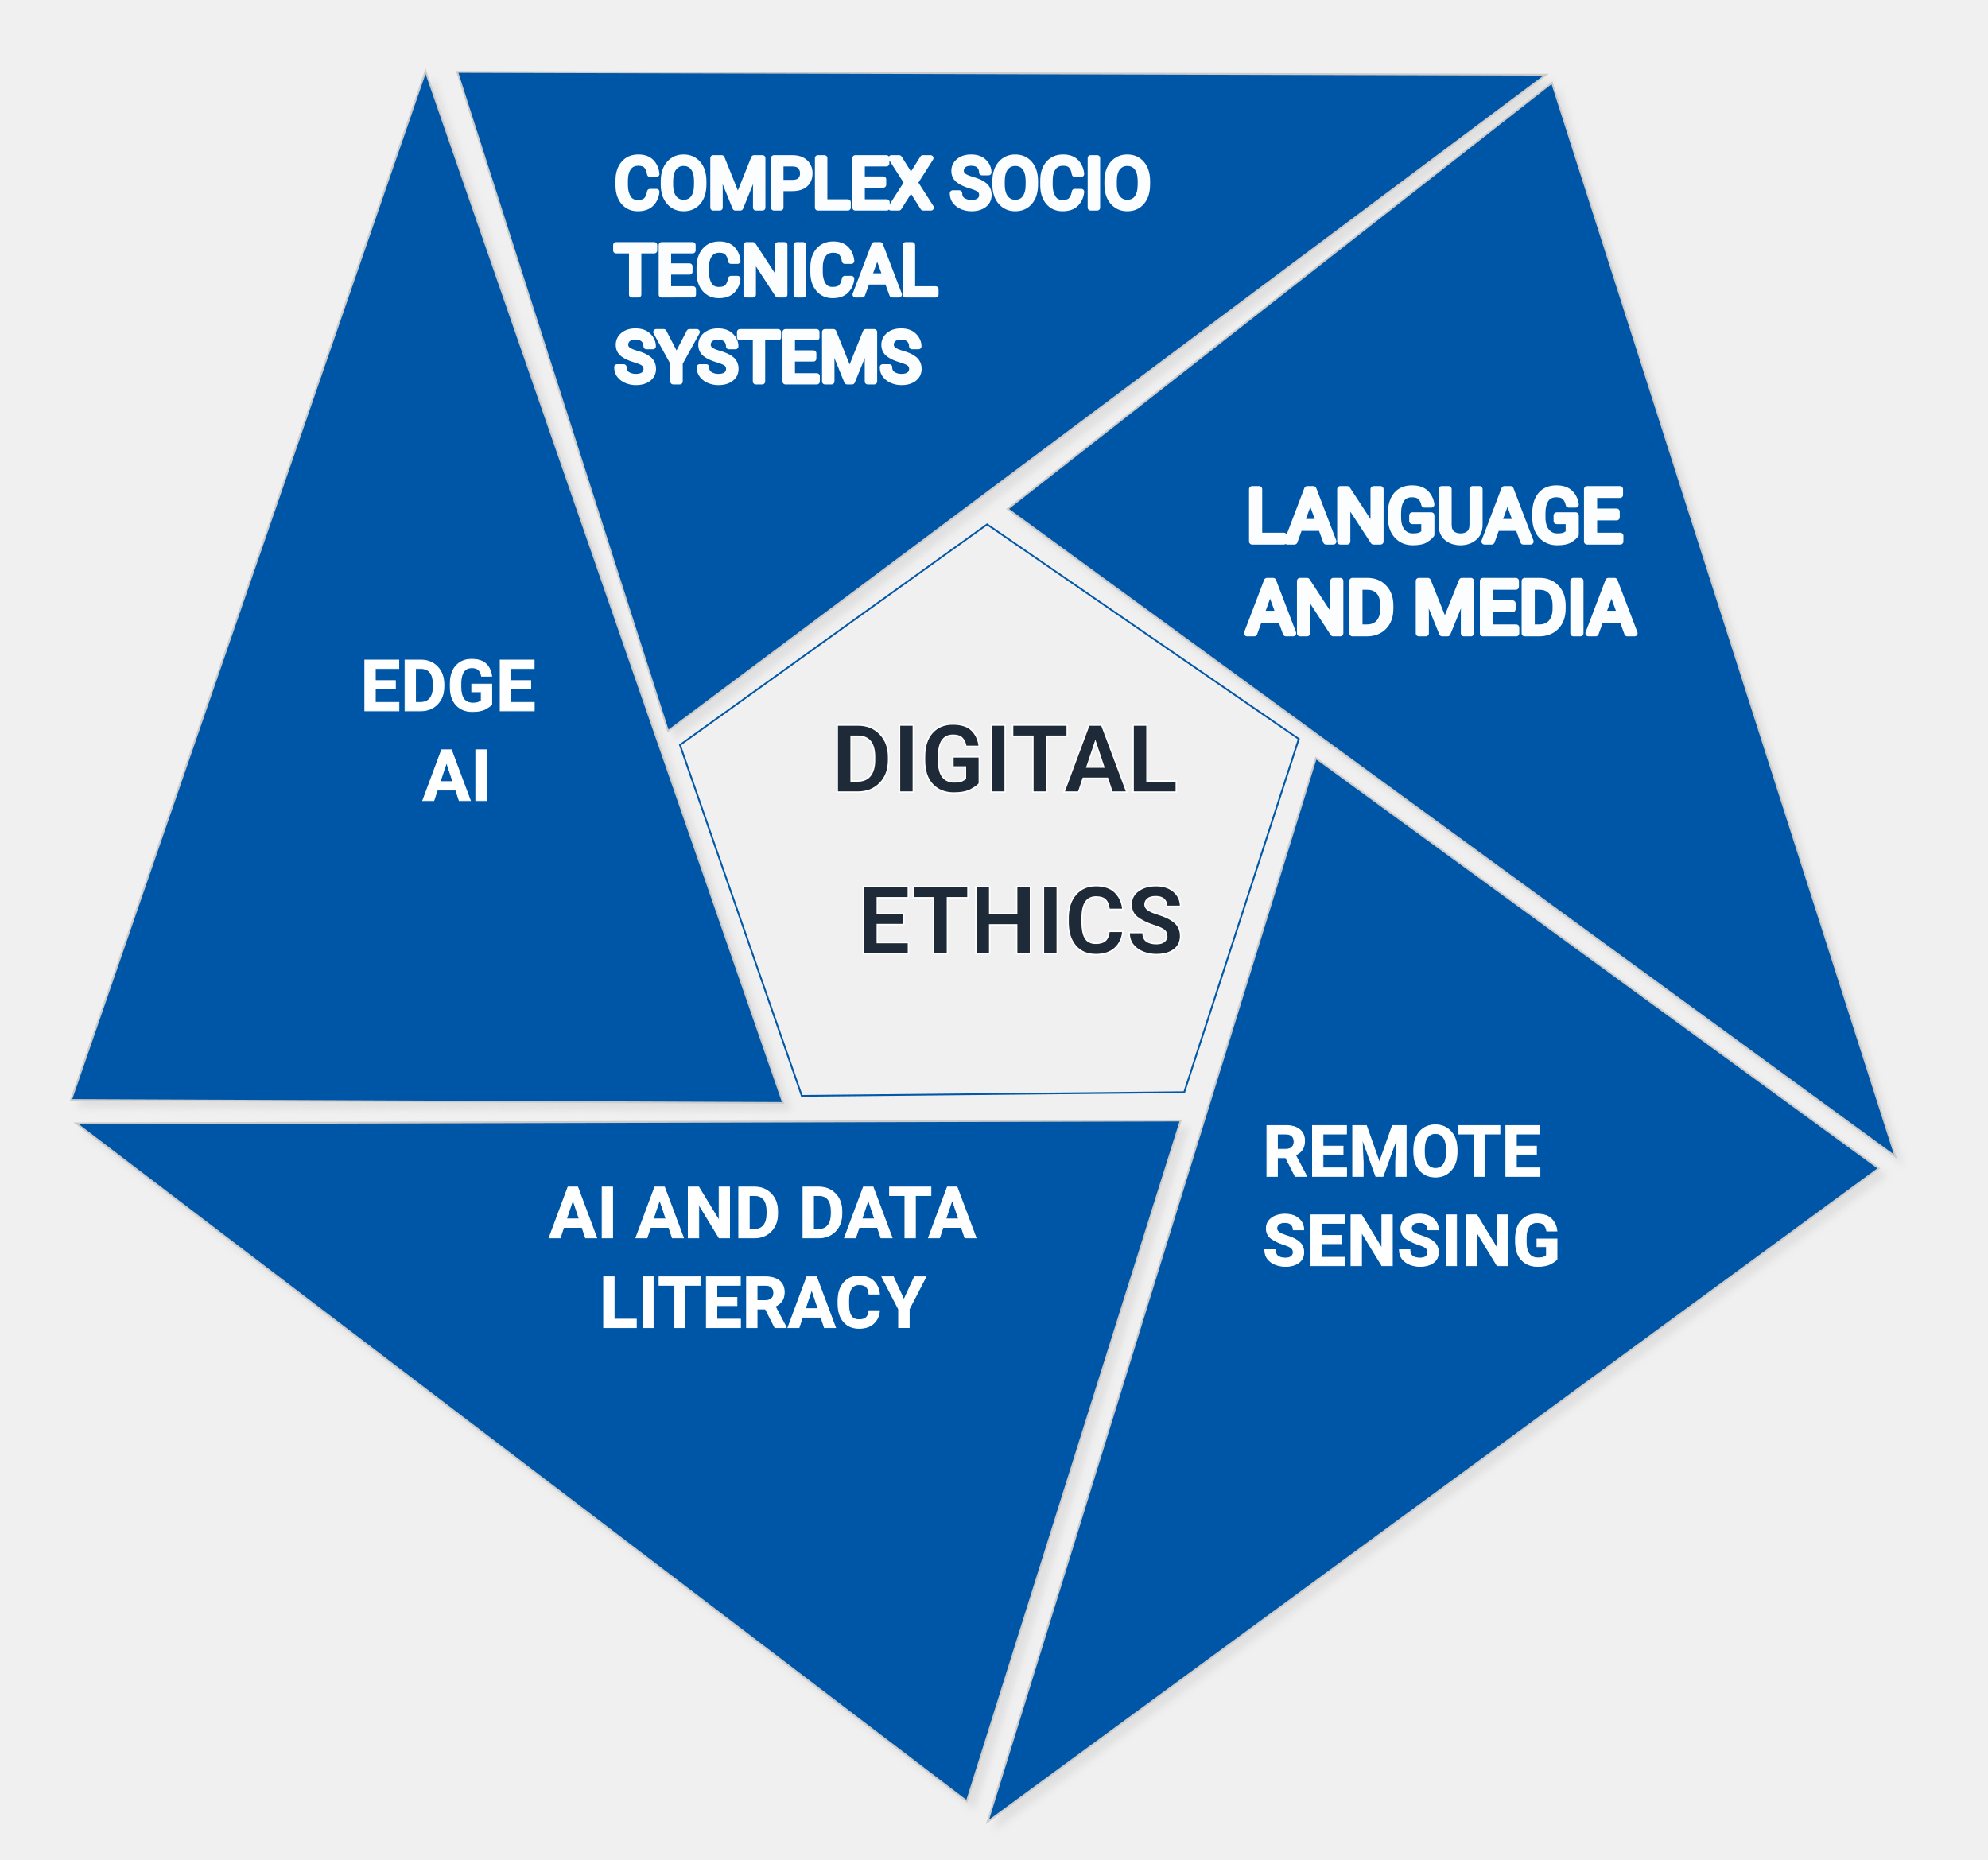
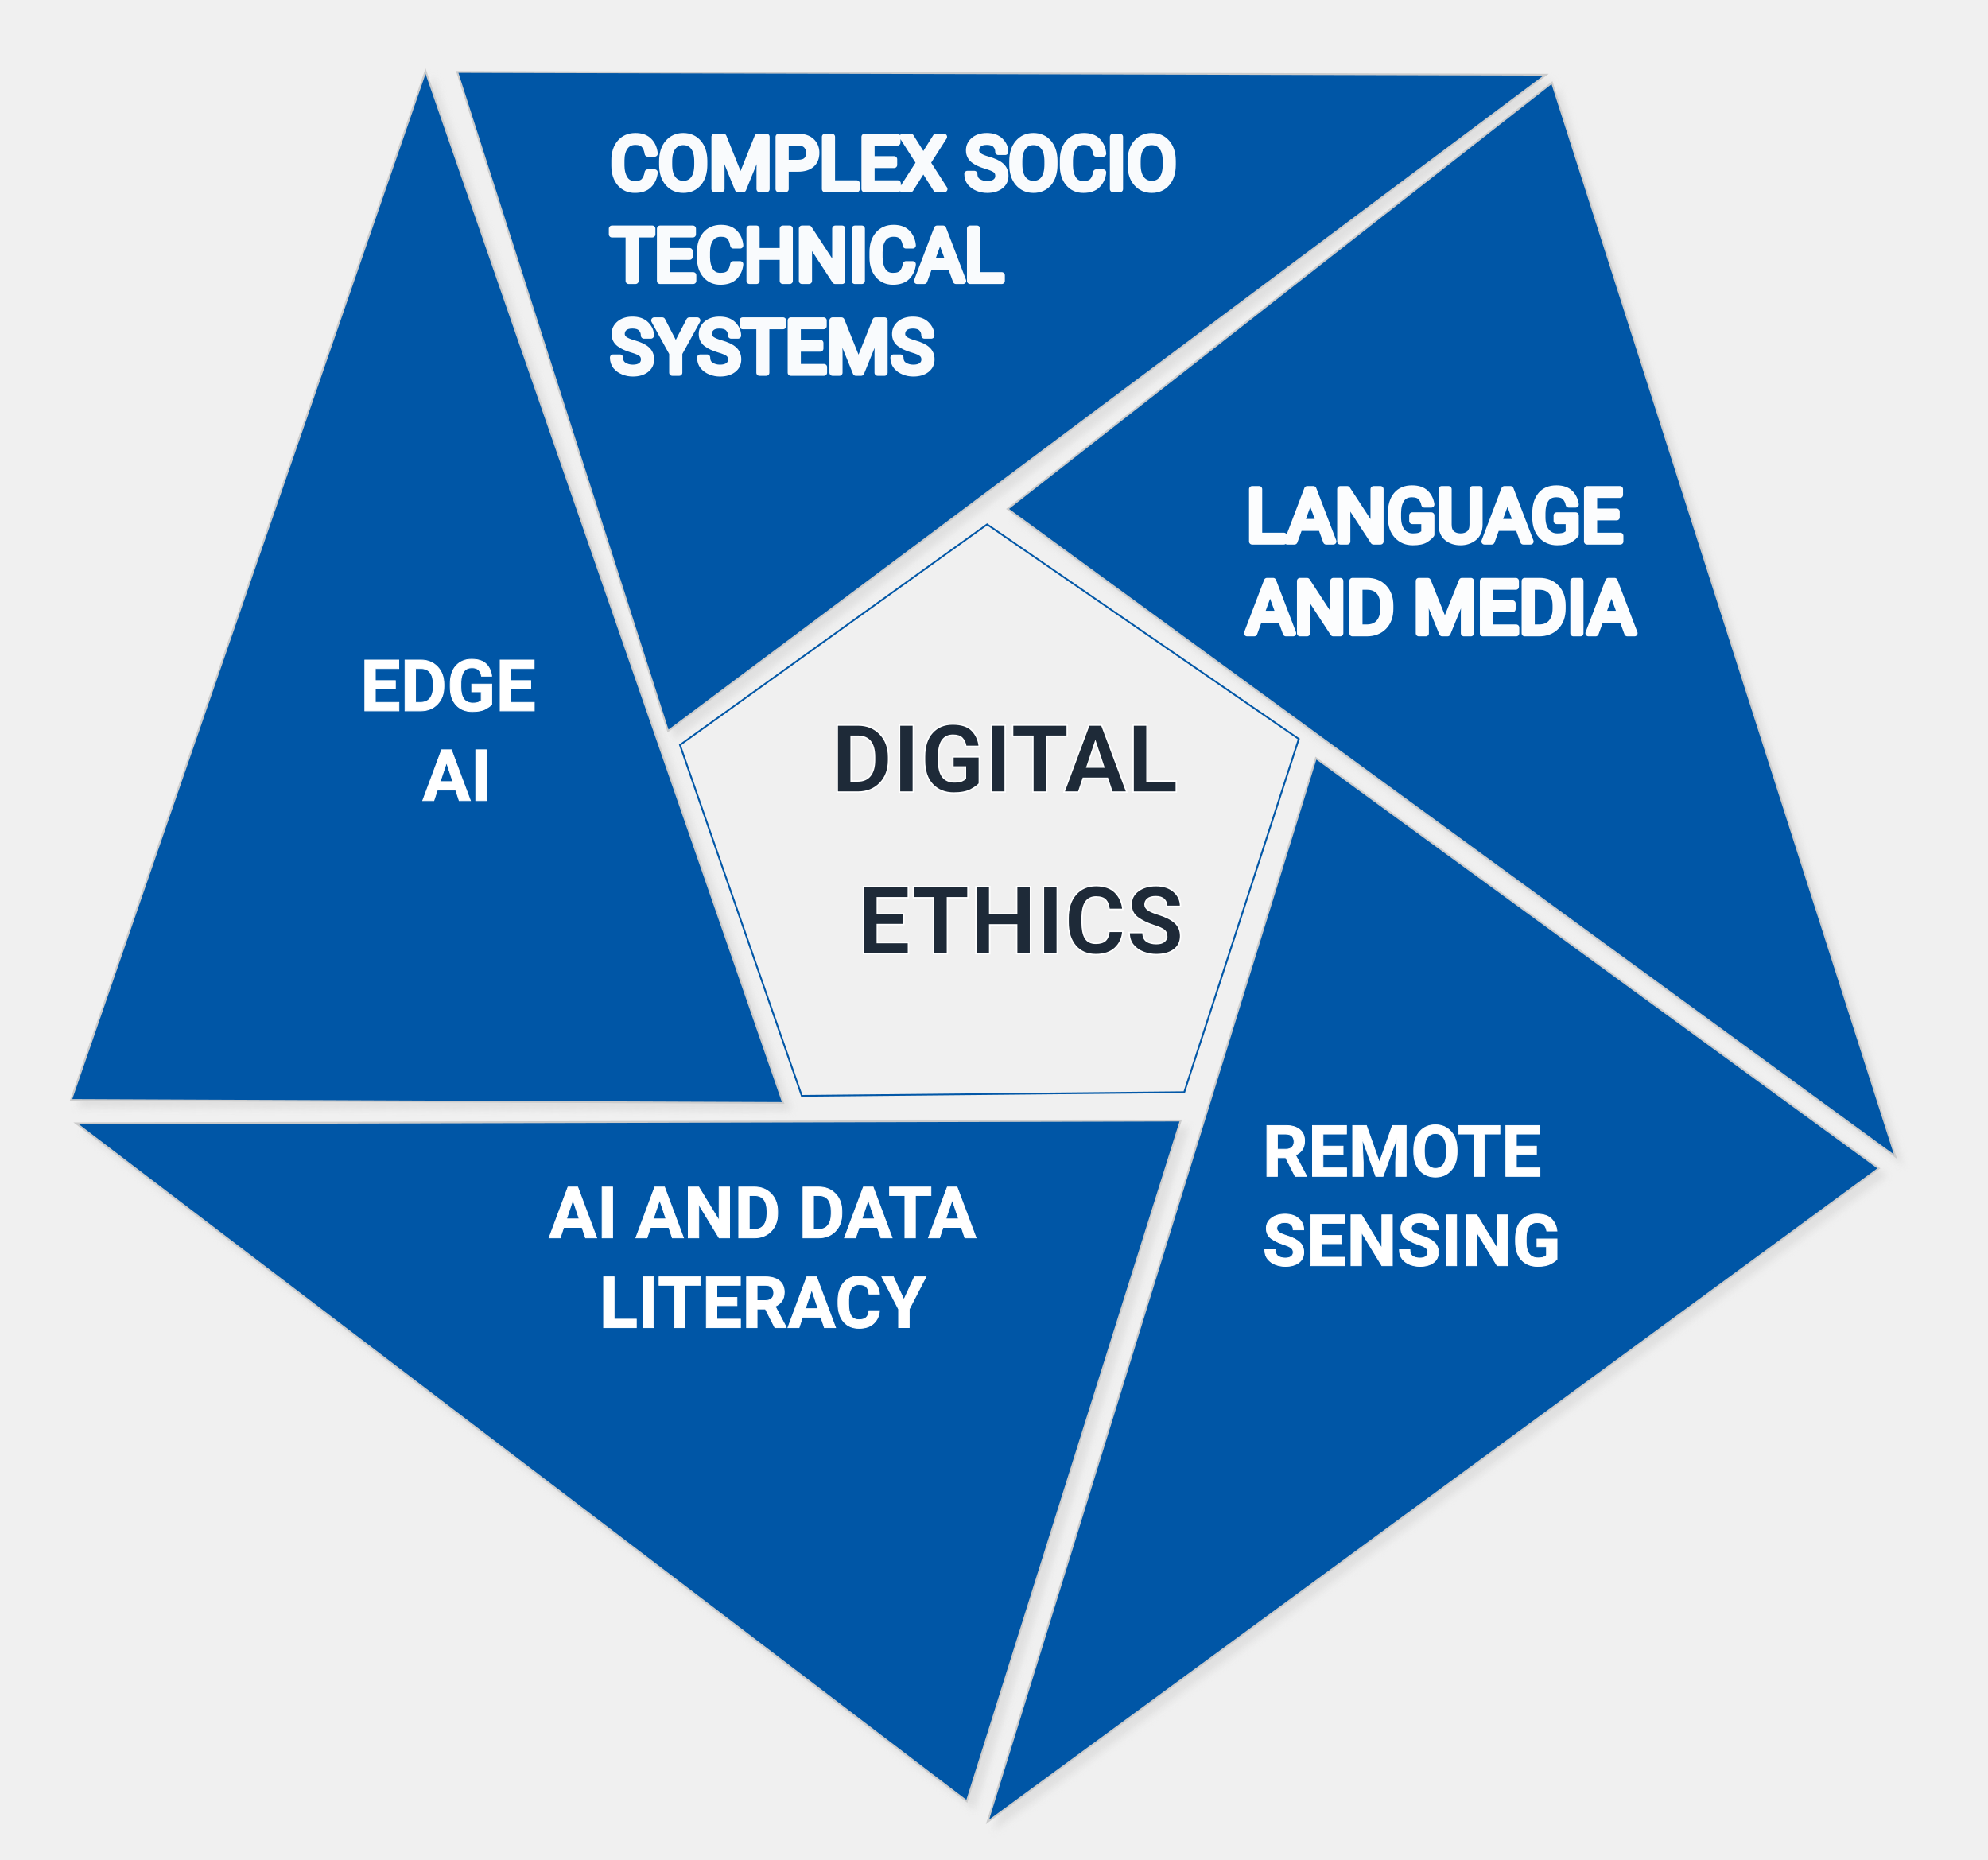
<svg xmlns="http://www.w3.org/2000/svg" version="1.1" class="digis-schema img-fluid w-100" preserveAspectRatio="xMidYMid meet" viewBox="0 0 1082.7 1012.7" xml:space="preserve" id="svg25">
  <defs id="defs10">
    <filter id="filter835" x="-0.009" y="-0.014" width="1.026" height="1.04" color-interpolation-filters="sRGB">
      <feFlood flood-color="rgb(221,221,221)" flood-opacity=".867" result="flood" id="feFlood1" />
      <feComposite in="flood" in2="SourceGraphic" operator="in" result="composite1" id="feComposite1" />
      <feGaussianBlur in="composite1" result="blur" stdDeviation="2" id="feGaussianBlur1" />
      <feOffset dx="4" dy="4" result="offset" id="feOffset1" />
      <feComposite in="SourceGraphic" in2="offset" result="composite2" id="feComposite2" />
    </filter>
    <filter id="filter847" x="-0.011" y="-0.01" width="1.03" height="1.027" color-interpolation-filters="sRGB">
      <feFlood flood-color="rgb(221,221,221)" flood-opacity=".867" result="flood" id="feFlood2" />
      <feComposite in="flood" in2="SourceGraphic" operator="in" result="composite1" id="feComposite3" />
      <feGaussianBlur in="composite1" result="blur" stdDeviation="2" id="feGaussianBlur3" />
      <feOffset dx="4" dy="4" result="offset" id="feOffset3" />
      <feComposite in="SourceGraphic" in2="offset" result="composite2" id="feComposite4" />
    </filter>
    <filter id="filter859" x="-0.012" y="-0.01" width="1.031" height="1.027" color-interpolation-filters="sRGB">
      <feFlood flood-color="rgb(221,221,221)" flood-opacity=".867" result="flood" id="feFlood4" />
      <feComposite in="flood" in2="SourceGraphic" operator="in" result="composite1" id="feComposite5" />
      <feGaussianBlur in="composite1" result="blur" stdDeviation="2" id="feGaussianBlur5" />
      <feOffset dx="4" dy="4" result="offset" id="feOffset5" />
      <feComposite in="SourceGraphic" in2="offset" result="composite2" id="feComposite6" />
    </filter>
    <filter id="filter871" x="-0.01" y="-0.014" width="1.026" height="1.04" color-interpolation-filters="sRGB">
      <feFlood flood-color="rgb(221,221,221)" flood-opacity=".867" result="flood" id="feFlood6" />
      <feComposite in="flood" in2="SourceGraphic" operator="in" result="composite1" id="feComposite7" />
      <feGaussianBlur in="composite1" result="blur" stdDeviation="2" id="feGaussianBlur7" />
      <feOffset dx="4" dy="4" result="offset" id="feOffset7" />
      <feComposite in="SourceGraphic" in2="offset" result="composite2" id="feComposite8" />
    </filter>
    <filter id="filter883" x="-0.014" y="-0.011" width="1.039" height="1.027" color-interpolation-filters="sRGB">
      <feFlood flood-color="rgb(221,221,221)" flood-opacity=".867" result="flood" id="feFlood8" />
      <feComposite in="flood" in2="SourceGraphic" operator="in" result="composite1" id="feComposite9" />
      <feGaussianBlur in="composite1" result="blur" stdDeviation="2" id="feGaussianBlur9" />
      <feOffset dx="4" dy="4" result="offset" id="feOffset9" />
      <feComposite in="SourceGraphic" in2="offset" result="composite2" id="feComposite10" />
    </filter>
  </defs>
  <g fill="#0056a6" fill-rule="evenodd" stroke="#ccc" id="g10">
    <path id="edgeai" d="m 29.942,595.1 193.04,-584.21 194.74,585.9 z" filter="url(#filter883)" transform="matrix(1.000091,0,0,0.9590971,8.755285,28.28343)" />
    <path id="newmedia" d="m 243.19,30.299 615.28,1.535 -496.14,367.5 z" filter="url(#filter835)" transform="matrix(0.9638331,0,0,0.9725933,14.60077,9.711921)" />
    <path id="remotesensing" d="m 860.13,45.039 196.32,583.12 -507.47,-351.68 z" filter="url(#filter847)" transform="matrix(0.9529118,0,0,1.003015,25.60894,-0.1439809)" />
    <path id="digitaltwin" d="M 1035.3,640.35 537.95,1002.58 721.17,412.97 Z" filter="url(#filter859)" transform="matrix(0.9760256,0,0,0.9826138,12.76303,7.079116)" />
    <path id="literacy" d="m 642.845,611.99 -615.28,1.535 496.14,367.49 z" filter="url(#filter871)" transform="matrix(0.9777141,0,0,1.004634,14.52614,-4.578063)" />
  </g>
  <path d="m455.98 431.4v-36.543h11.269q7.379 0 12.022 4.819 4.668 4.819 4.668 12.65v1.631q0 7.831-4.668 12.65-4.643 4.794-12.123 4.794zm7.555-30.445v24.371h3.614q4.442 0 6.752-2.886 2.334-2.886 2.384-8.257v-1.907q0-5.572-2.209-8.408-2.184-2.836-6.601-2.911zm33.883-6.099v36.543h-7.53v-36.543zm35.941 17.343v14.582q-1.305 1.556-4.643 3.338-3.313 1.782-9.337 1.782-7.103 0-11.495-4.593-4.367-4.618-4.367-13.076v-2.184q0-8.458 4.191-13.076 4.191-4.643 11.144-4.643 7.103 0 10.491 3.413 3.388 3.413 3.991 8.734h-7.329q-0.427-2.761-1.983-4.417-1.556-1.657-4.97-1.657-7.404 0-7.856 10.24l-0.025 3.589q0 5.773 2.133 8.684 2.159 2.911 6.475 2.911 2.711 0 4.066-0.602 1.355-0.627 1.958-1.205v-6.3h-6.827v-5.522zm14.08-17.343v36.543h-7.53v-36.543zm4.041 6.099v-6.099h29.742v6.099h-11.169v30.445h-7.53v-30.445zm27.96 30.445 13.603-36.543h6.977l13.679 36.543h-8.031l-2.51-7.53h-13.227l-2.51 7.53zm12.524-13.629h9.161l-4.568-13.729zm48.666 7.555v6.074h-23.517v-36.543h7.555v30.47z" fill="#1e2a38" stroke="#fff" stroke-width=".781" aria-label="DIGITAL" id="path10" />
  <path d="m470.24 519.39v-36.543h24.446v6.099h-16.891v8.709h14.432v5.898h-14.432v9.763h16.967v6.074zm27.182-30.445v-6.099h29.742v6.099h-11.169v30.445h-7.53v-30.445zm56.271 30.445v-15.661h-14.683v15.661h-7.555v-36.543h7.555v14.808h14.683v-14.808h7.53v36.543zm22.112-36.543v36.543h-7.53v-36.543zm28.186 24.371h7.53q-0.376 5.572-4.191 9.136-3.79 3.539-10.516 3.539-7.028 0-11.068-4.718-4.041-4.744-4.041-12.85v-2.384q0-8.107 4.141-12.85 4.141-4.769 11.043-4.769 6.852 0 10.491 3.664 3.639 3.639 4.166 9.261h-7.53q-0.251-3.263-1.832-4.995-1.556-1.757-5.296-1.757-7.329 0-7.53 10.817v3.012q0 5.672 1.707 8.534 1.732 2.861 5.748 2.861 3.564 0 5.221-1.606 1.682-1.631 1.958-4.894zm31.448 2.585q0-1.832-1.255-3.037-1.255-1.23-6.099-2.786-4.819-1.581-8.333-4.066-3.689-2.585-3.689-7.354 0-4.593 3.79-7.404t9.713-2.811q6.074 0 9.738 3.188 3.664 3.162 3.664 8.082h-7.53q0-2.309-1.481-3.79-1.481-1.481-4.518-1.481-2.962 0-4.417 1.255-1.431 1.23-1.431 2.987 0 1.807 1.857 3.012t5.396 2.284q5.999 1.832 9.061 4.593 3.087 2.761 3.087 7.279 0 4.794-3.614 7.479-3.614 2.66-9.638 2.66-3.639 0-7.028-1.28-3.388-1.28-5.572-3.941-2.184-2.66-2.184-6.802h7.555q0 3.338 1.983 4.693 2.008 1.355 5.246 1.355 2.911 0 4.292-1.18 1.405-1.18 1.405-2.937z" fill="#1e2a38" stroke="#fff" stroke-width=".781" aria-label="ETHICS" id="path11" />
  <g fill="#ffffff" stroke="#ffffff" stroke-width="0.433" id="g25" transform="translate(-6,21)">
    <g id="text4" style="font-size:40px;font-family:Roboto;-inkscape-font-specification:Roboto;opacity:0.985;stroke-width:3.402;stroke-linecap:round;stroke-linejoin:round" aria-label="LANGUAGE&#10;AND MEDIA">
      <path d="m 705.19,270.793 v 3.066 h -17.246 v -28.438 h 3.77 v 25.371 z m 1.934,3.066 10.84,-28.438 h 3.301 l 10.879,28.438 h -3.867 l -2.715,-7.441 h -11.895 l -2.695,7.441 z m 7.676,-10.527 h 9.648 l -4.824,-13.262 z m 43.027,-17.91 v 28.438 h -3.789 l -14.316,-21.934 v 21.934 h -3.77 v -28.438 h 3.77 l 14.375,21.992 v -21.992 z m 27.676,14.277 v 10.41 q -0.801,1.172 -3.047,2.656 -2.246,1.484 -7.012,1.484 -5.195,0 -8.535,-3.555 -3.34,-3.574 -3.34,-9.961 v -2.207 q 0,-6.348 2.969,-9.922 2.969,-3.574 8.477,-3.574 4.883,0 7.402,2.461 2.539,2.461 3.086,6.25 h -3.77 q -0.391,-2.305 -1.934,-3.965 -1.523,-1.66 -4.785,-1.66 -3.926,0 -5.781,2.773 -1.855,2.754 -1.875,7.5 v 2.344 q 0,4.922 2.227,7.695 2.227,2.754 5.879,2.754 3.027,0 4.375,-0.703 1.348,-0.723 1.914,-1.367 v -6.367 h -6.582 v -3.047 z m 22.5,-14.277 h 3.75 v 19.238 q 0,4.805 -3.086,7.207 -3.086,2.383 -7.227,2.383 -4.355,0 -7.324,-2.383 -2.949,-2.402 -2.949,-7.207 v -19.238 h 3.73 v 19.238 q 0,3.34 1.797,4.941 1.816,1.582 4.746,1.582 2.969,0 4.766,-1.582 1.797,-1.602 1.797,-4.941 z m 6.504,28.438 10.84,-28.438 h 3.301 l 10.879,28.438 h -3.867 l -2.715,-7.441 H 821.05 l -2.695,7.441 z m 7.676,-10.527 h 9.648 l -4.824,-13.262 z m 41.953,-3.633 v 10.41 q -0.801,1.172 -3.047,2.656 -2.246,1.484 -7.012,1.484 -5.195,0 -8.535,-3.555 -3.34,-3.574 -3.34,-9.961 v -2.207 q 0,-6.348 2.969,-9.922 2.969,-3.574 8.477,-3.574 4.883,0 7.402,2.461 2.539,2.461 3.086,6.25 h -3.77 q -0.391,-2.305 -1.934,-3.965 -1.523,-1.66 -4.785,-1.66 -3.926,0 -5.781,2.773 -1.855,2.754 -1.875,7.5 v 2.344 q 0,4.922 2.227,7.695 2.227,2.754 5.879,2.754 3.027,0 4.375,-0.703 1.348,-0.723 1.914,-1.367 v -6.367 h -6.582 v -3.047 z m 6.23,14.16 v -28.438 h 17.871 v 3.086 h -14.102 v 9.141 h 12.305 v 3.066 h -12.305 v 10.078 h 14.297 v 3.066 z" id="path7" />
      <path d="m 685.21,323.859 10.84,-28.438 h 3.301 l 10.879,28.438 h -3.867 l -2.715,-7.441 h -11.895 l -2.695,7.441 z m 7.676,-10.527 h 9.648 l -4.824,-13.262 z m 43.027,-17.91 v 28.438 h -3.789 l -14.316,-21.934 v 21.934 h -3.77 v -28.438 h 3.77 l 14.375,21.992 v -21.992 z m 6.66,28.438 v -28.438 h 8.047 q 5.605,0 9.062,3.613 3.477,3.594 3.477,9.766 v 1.699 q 0,6.172 -3.496,9.766 -3.477,3.594 -9.395,3.594 z m 3.77,-25.352 v 22.285 h 3.926 q 4.551,0 6.855,-2.812 2.305,-2.812 2.305,-7.48 v -1.738 q 0,-4.902 -2.305,-7.578 -2.305,-2.676 -6.504,-2.676 z m 46.562,20.098 9.297,-23.184 h 4.844 v 28.438 h -3.75 V 312.765 l 0.371,-11.895 -9.355,22.988 h -2.852 l -9.336,-23.027 0.371,11.934 v 11.094 h -3.75 v -28.438 h 4.844 z m 20.762,5.254 v -28.438 h 17.871 v 3.086 h -14.102 v 9.141 h 12.305 v 3.066 h -12.305 v 10.078 h 14.297 v 3.066 z m 22.734,0 v -28.438 h 8.047 q 5.605,0 9.062,3.613 3.477,3.594 3.477,9.766 v 1.699 q 0,6.172 -3.496,9.766 -3.477,3.594 -9.395,3.594 z m 3.77,-25.352 v 22.285 h 3.926 q 4.551,0 6.855,-2.812 2.305,-2.812 2.305,-7.48 v -1.738 q 0,-4.902 -2.305,-7.578 -2.305,-2.676 -6.504,-2.676 z m 26.523,-3.086 v 28.438 h -3.77 v -28.438 z m 4.453,28.438 10.84,-28.438 h 3.301 l 10.879,28.438 h -3.867 l -2.715,-7.441 h -11.895 l -2.695,7.441 z m 7.676,-10.527 h 9.648 l -4.824,-13.262 z" id="path8" />
    </g>
    <g aria-label="EDGE  AI" id="g13" transform="translate(42.1227,15.79601)">
      <path d="m 162.57,350.33 v -27.668 h 18.509 v 4.618 H 168.29 v 6.594 h 10.927 v 4.466 H 168.29 v 7.392 h 12.846 v 4.599 z m 21.891,0 v -27.668 h 8.532 q 5.587,0 9.102,3.648 3.534,3.649 3.534,9.577 v 1.235 q 0,5.929 -3.534,9.577 -3.515,3.63 -9.178,3.63 z m 5.72,-23.05 v 18.452 h 2.736 q 3.364,0 5.112,-2.185 1.767,-2.185 1.805,-6.252 v -1.444 q 0,-4.219 -1.672,-6.366 -1.653,-2.147 -4.998,-2.204 z m 41.502,8.513 v 11.041 q -0.988,1.178 -3.515,2.527 -2.508,1.349 -7.069,1.349 -5.378,0 -8.703,-3.478 -3.307,-3.497 -3.307,-9.9 v -1.653 q 0,-6.404 3.174,-9.9 3.174,-3.515 8.437,-3.515 5.378,0 7.943,2.584 2.565,2.584 3.021,6.613 h -5.549 q -0.323,-2.09 -1.501,-3.345 -1.178,-1.254 -3.763,-1.254 -5.606,0 -5.948,7.753 l -0.019,2.717 q 0,4.371 1.615,6.575 1.634,2.204 4.903,2.204 2.052,0 3.078,-0.456 1.026,-0.475 1.482,-0.912 v -4.77 h -5.169 v -4.181 z m 4.599,14.537 v -27.668 h 18.509 v 4.618 h -12.789 v 6.594 h 10.927 v 4.466 h -10.927 v 7.392 h 12.846 v 4.599 z" id="path12" />
      <path d="m 194.11,399.21 10.3,-27.668 h 5.283 l 10.357,27.668 h -6.081 l -1.9,-5.701 h -10.014 l -1.9,5.701 z m 9.482,-10.319 h 6.936 l -3.458,-10.395 z m 25.103,-17.35 v 27.668 h -5.701 v -27.668 z" id="path13" />
    </g>
    <g aria-label="REMOTE SENSING" id="g22" transform="translate(-11.70075,-27.29924)">
      <path d="m 723.1,646.95 -5.169,-10.148 h -4.542 v 10.148 h -5.72 v -27.668 h 10.3 q 4.77,0 7.487,2.147 2.736,2.128 2.736,6.214 0,3.002 -1.33,4.846 -1.33,1.843 -3.611,2.869 l 5.986,11.326 v 0.266 z m -9.71,-23.05 v 8.304 h 4.58 q 2.242,0 3.364,-1.121 1.14,-1.14 1.14,-3.002 0,-1.919 -1.102,-3.041 -1.102,-1.14 -3.401,-1.14 z m 19.117,23.05 v -27.668 h 18.509 v 4.618 h -12.789 v 6.594 h 10.927 v 4.466 h -10.927 v 7.392 h 12.846 v 4.599 z m 36.447,-7.601 7.088,-20.067 h 7.468 v 27.668 h -5.72 v -7.563 l 0.57,-12.998 -7.449,20.561 h -3.915 l -7.449,-20.561 0.57,12.998 v 7.563 h -5.72 v -27.668 h 7.468 z m 42.281,-5.606 q 0,6.328 -3.288,9.957 -3.268,3.63 -8.475,3.63 -5.207,0 -8.513,-3.63 -3.307,-3.63 -3.307,-9.957 v -1.235 q 0,-6.328 3.288,-9.957 3.288,-3.648 8.494,-3.648 5.207,0 8.494,3.648 3.307,3.63 3.307,9.957 z m -5.777,-1.273 q 0,-4.333 -1.577,-6.594 -1.577,-2.261 -4.447,-2.261 -2.869,0 -4.428,2.242 -1.558,2.223 -1.577,6.518 v 1.368 q 0,4.314 1.577,6.613 1.577,2.28 4.466,2.28 2.869,0 4.409,-2.261 1.558,-2.261 1.577,-6.537 z m 6.594,-8.57 v -4.618 h 22.518 v 4.618 h -8.456 v 23.05 h -5.701 v -23.05 z m 25.768,23.05 v -27.668 h 18.509 v 4.618 h -12.789 v 6.594 h 10.927 v 4.466 h -10.927 v 7.392 h 12.846 v 4.599 z" id="path21" />
      <path d="m 722.03,688.34 q 0,-1.387 -0.95,-2.299 -0.95,-0.931 -4.618,-2.109 -3.648,-1.197 -6.309,-3.079 -2.793,-1.957 -2.793,-5.568 0,-3.478 2.869,-5.606 2.869,-2.128 7.354,-2.128 4.599,0 7.373,2.413 2.774,2.394 2.774,6.119 h -5.701 q 0,-1.748 -1.121,-2.869 -1.121,-1.121 -3.421,-1.121 -2.242,0 -3.345,0.95 -1.083,0.931 -1.083,2.261 0,1.368 1.406,2.28 1.406,0.912 4.086,1.729 4.542,1.387 6.86,3.478 2.337,2.09 2.337,5.511 0,3.63 -2.736,5.663 -2.736,2.014 -7.297,2.014 -2.755,0 -5.321,-0.969 -2.565,-0.969 -4.219,-2.983 -1.653,-2.014 -1.653,-5.15 h 5.72 q 0,2.527 1.501,3.554 1.52,1.026 3.972,1.026 2.204,0 3.249,-0.893 1.064,-0.893 1.064,-2.223 z m 9.558,7.259 v -27.668 h 18.509 v 4.618 h -12.789 v 6.594 h 10.927 v 4.466 h -10.927 v 7.392 h 12.846 v 4.599 z m 44.41,-27.668 v 27.668 h -5.701 l -11.098,-18.224 v 18.224 h -5.72 v -27.668 h 5.72 l 11.098,18.243 v -18.243 z m 19.345,20.409 q 0,-1.387 -0.95,-2.299 -0.95,-0.931 -4.618,-2.109 -3.648,-1.197 -6.309,-3.079 -2.793,-1.957 -2.793,-5.568 0,-3.478 2.869,-5.606 2.869,-2.128 7.354,-2.128 4.599,0 7.373,2.413 2.774,2.394 2.774,6.119 h -5.701 q 0,-1.748 -1.121,-2.869 -1.121,-1.121 -3.421,-1.121 -2.242,0 -3.345,0.95 -1.083,0.931 -1.083,2.261 0,1.368 1.406,2.28 1.406,0.912 4.086,1.729 4.542,1.387 6.86,3.478 2.337,2.09 2.337,5.511 0,3.63 -2.736,5.663 -2.736,2.014 -7.297,2.014 -2.755,0 -5.321,-0.969 -2.565,-0.969 -4.219,-2.983 -1.653,-2.014 -1.653,-5.15 h 5.72 q 0,2.527 1.501,3.554 1.52,1.026 3.972,1.026 2.204,0 3.249,-0.893 1.064,-0.893 1.064,-2.223 z m 15.62,-20.409 v 27.668 h -5.701 v -27.668 z m 27.82,0 v 27.668 h -5.701 l -11.098,-18.224 v 18.224 h -5.72 v -27.668 h 5.72 l 11.098,18.243 v -18.243 z m 26.889,13.131 v 11.041 q -0.988,1.178 -3.515,2.527 -2.508,1.349 -7.069,1.349 -5.378,0 -8.703,-3.478 -3.307,-3.497 -3.307,-9.9 v -1.653 q 0,-6.404 3.174,-9.9 3.174,-3.515 8.437,-3.515 5.378,0 7.943,2.584 2.565,2.584 3.021,6.613 h -5.549 q -0.323,-2.09 -1.501,-3.345 -1.178,-1.254 -3.763,-1.254 -5.606,0 -5.948,7.753 l -0.019,2.717 q 0,4.371 1.615,6.575 1.634,2.204 4.903,2.204 2.052,0 3.078,-0.456 1.026,-0.475 1.482,-0.912 v -4.77 h -5.169 v -4.181 z" id="path22" />
    </g>
    <g aria-label="AI AND DATA LITERACY" id="g24" transform="translate(5.265338,-33.34714)">
      <path d="m 299.78,686.5 10.3,-27.668 h 5.283 l 10.357,27.668 h -6.081 l -1.9,-5.701 h -10.014 l -1.9,5.701 z m 9.482,-10.319 h 6.936 l -3.458,-10.395 z m 25.103,-17.35 v 27.668 h -5.701 v -27.668 z m 12.675,27.668 10.3,-27.668 h 5.283 l 10.357,27.668 h -6.081 l -1.9,-5.701 h -10.014 l -1.9,5.701 z m 9.482,-10.319 h 6.936 l -3.458,-10.395 z m 41.559,-17.35 v 27.668 h -5.701 l -11.098,-18.224 v 18.224 h -5.72 V 658.83 h 5.72 l 11.098,18.243 V 658.83 Z m 4.979,27.668 V 658.83 h 8.532 q 5.587,0 9.102,3.649 3.534,3.648 3.534,9.577 v 1.235 q 0,5.929 -3.534,9.577 -3.515,3.63 -9.178,3.63 z m 5.72,-23.05 V 681.9 h 2.736 q 3.364,0 5.112,-2.185 1.767,-2.185 1.805,-6.252 v -1.444 q 0,-4.219 -1.672,-6.366 -1.653,-2.147 -4.998,-2.204 z m 29.283,23.05 V 658.83 h 8.532 q 5.587,0 9.102,3.649 3.534,3.648 3.534,9.577 v 1.235 q 0,5.929 -3.534,9.577 -3.515,3.63 -9.178,3.63 z m 5.72,-23.05 V 681.9 h 2.736 q 3.364,0 5.112,-2.185 1.767,-2.185 1.805,-6.252 v -1.444 q 0,-4.219 -1.672,-6.366 -1.653,-2.147 -4.998,-2.204 z m 16.875,23.05 10.3,-27.668 h 5.283 l 10.357,27.668 h -6.081 l -1.9,-5.701 h -10.014 l -1.9,5.701 z m 9.482,-10.319 h 6.936 l -3.458,-10.395 z m 15.069,-12.732 v -4.618 h 22.518 v 4.618 h -8.456 v 23.05 h -5.701 v -23.05 z m 21.169,23.05 10.3,-27.668 h 5.283 l 10.357,27.668 h -6.081 l -1.9,-5.701 h -10.014 l -1.9,5.701 z m 9.482,-10.319 h 6.936 l -3.458,-10.395 z" id="path23" />
      <path d="m 347.28,730.79 v 4.599 h -17.806 v -27.668 h 5.72 v 23.069 z m 9.33,-23.069 v 27.668 h -5.701 v -27.668 z m 3.059,4.618 v -4.618 h 22.518 v 4.618 h -8.456 v 23.05 h -5.701 v -23.05 z m 25.768,23.05 v -27.668 h 18.509 v 4.618 h -12.789 v 6.594 h 10.927 v 4.466 h -10.927 v 7.392 h 12.846 v 4.599 z m 37.322,0 -5.169,-10.148 h -4.542 v 10.148 h -5.72 v -27.668 h 10.3 q 4.77,0 7.487,2.147 2.736,2.128 2.736,6.214 0,3.002 -1.33,4.846 -1.33,1.843 -3.611,2.869 l 5.986,11.326 v 0.266 z m -9.71,-23.05 v 8.304 h 4.58 q 2.242,0 3.364,-1.121 1.14,-1.14 1.14,-3.002 0,-1.919 -1.102,-3.04 -1.102,-1.14 -3.401,-1.14 z m 16.798,23.05 10.3,-27.668 h 5.283 l 10.357,27.668 h -6.081 l -1.9,-5.701 h -10.014 l -1.9,5.701 z m 9.482,-10.319 h 6.936 l -3.458,-10.395 z m 34.68,1.102 h 5.701 q -0.285,4.219 -3.174,6.917 -2.869,2.679 -7.962,2.679 -5.321,0 -8.38,-3.572 -3.059,-3.591 -3.059,-9.729 v -1.805 q 0,-6.138 3.135,-9.729 3.135,-3.611 8.361,-3.611 5.188,0 7.943,2.774 2.755,2.755 3.155,7.012 h -5.701 q -0.19,-2.47 -1.387,-3.782 -1.178,-1.33 -4.01,-1.33 -5.549,0 -5.701,8.19 v 2.28 q 0,4.295 1.292,6.461 1.311,2.166 4.352,2.166 2.698,0 3.953,-1.216 1.273,-1.235 1.482,-3.706 z m 13.264,-18.452 5.739,12.466 5.739,-12.466 h 6.252 l -9.102,17.635 v 10.033 h -5.777 v -10.033 l -9.102,-17.635 z" id="path24" />
    </g>
    <g id="text1" style="font-size:40px;font-family:Roboto;-inkscape-font-specification:Roboto;opacity:0.985;stroke-width:3.402;stroke-linecap:round;stroke-linejoin:round" aria-label="COMPLEX SOCIO&#10;TECNICAL&#10;SYSTEMS" transform="matrix(0.9470635,0,0,0.9470635,17.99402,3.342327)">
-       <path d="m 361.11,84.624 h 3.75 q -0.43,4.043 -3.047,6.738 -2.617,2.695 -7.734,2.695 -4.961,0 -8.008,-3.535 -3.027,-3.555 -3.086,-9.434 v -3.047 q 0,-5.977 3.066,-9.59 3.086,-3.613 8.359,-3.613 4.824,0 7.422,2.656 2.598,2.656 3.027,6.855 h -3.75 q -0.43,-2.969 -1.914,-4.688 -1.484,-1.738 -4.785,-1.738 -3.77,0 -5.723,2.773 -1.953,2.773 -1.953,7.305 v 2.871 q 0,4.199 1.777,7.168 1.777,2.949 5.566,2.949 3.594,0 5.059,-1.68 1.484,-1.68 1.973,-4.688 z m 30.762,-4.277 q 0,6.406 -3.105,10.059 -3.105,3.652 -8.301,3.652 -5.059,0 -8.262,-3.652 -3.203,-3.652 -3.203,-10.059 v -1.797 q 0,-6.387 3.184,-10.039 3.184,-3.672 8.242,-3.672 5.156,0 8.262,3.613 3.125,3.594 3.184,9.863 z m -3.73,-1.836 q 0,-5.078 -2.031,-7.773 -2.031,-2.695 -5.684,-2.695 -3.496,0 -5.605,2.695 -2.09,2.695 -2.09,7.773 v 1.836 q 0,5.117 2.109,7.832 2.129,2.695 5.625,2.695 3.672,0 5.664,-2.695 2.012,-2.715 2.012,-7.832 z m 23.516,9.902 9.297,-23.184 h 4.844 v 28.438 h -3.75 v -11.094 l 0.371,-11.895 -9.355,22.988 h -2.852 l -9.336,-23.027 0.371,11.934 v 11.094 h -3.75 v -28.438 h 4.844 z m 24.531,-5.898 v 11.152 h -3.77 v -28.438 h 10.488 q 4.844,0 7.402,2.441 2.578,2.441 2.578,6.23 0,4.121 -2.578,6.367 -2.559,2.246 -7.402,2.246 z m 0,-14.199 v 11.133 h 6.719 q 3.32,0 4.766,-1.543 1.445,-1.543 1.445,-3.965 0,-2.188 -1.445,-3.906 -1.445,-1.719 -4.766,-1.719 z m 38.711,22.285 v 3.066 H 457.653 v -28.438 h 3.77 V 90.601 Z m 4.297,3.066 v -28.438 h 17.871 v 3.086 H 482.966 v 9.141 h 12.305 v 3.066 H 482.966 V 90.601 h 14.297 v 3.066 z m 25.176,-28.438 6.836,10.898 6.836,-10.898 h 4.395 l -8.984,14.082 9.199,14.355 h -4.434 l -7.012,-11.113 -7.012,11.113 h -4.434 l 9.199,-14.355 -8.984,-14.082 z m 47.715,21.25 q 0,-1.953 -1.328,-3.125 -1.309,-1.172 -5.527,-2.402 -4.219,-1.25 -6.68,-3.164 -2.441,-1.934 -2.441,-5.215 0,-3.32 2.637,-5.527 2.656,-2.207 7.031,-2.207 4.805,0 7.402,2.637 2.617,2.637 2.617,5.957 h -3.75 q 0,-2.383 -1.543,-3.945 -1.543,-1.562 -4.727,-1.562 -3.008,0 -4.453,1.328 -1.445,1.309 -1.445,3.281 0,1.777 1.523,2.969 1.543,1.172 5,2.148 4.941,1.387 7.207,3.438 2.266,2.031 2.266,5.352 0,3.477 -2.715,5.547 -2.715,2.07 -7.207,2.07 -2.617,0 -5.098,-0.977 -2.461,-0.977 -4.062,-2.891 -1.582,-1.934 -1.582,-4.766 h 3.75 q 0,2.91 2.129,4.238 2.129,1.328 4.863,1.328 2.949,0 4.531,-1.211 1.602,-1.23 1.602,-3.301 z m 30.488,-6.133 q 0,6.406 -3.105,10.059 -3.105,3.652 -8.301,3.652 -5.059,0 -8.262,-3.652 -3.203,-3.652 -3.203,-10.059 v -1.797 q 0,-6.387 3.184,-10.039 3.184,-3.672 8.242,-3.672 5.156,0 8.262,3.613 3.125,3.594 3.184,9.863 z m -3.73,-1.836 q 0,-5.078 -2.031,-7.773 -2.031,-2.695 -5.684,-2.695 -3.496,0 -5.605,2.695 -2.09,2.695 -2.09,7.773 v 1.836 q 0,5.117 2.109,7.832 2.129,2.695 5.625,2.695 3.672,0 5.664,-2.695 2.012,-2.715 2.012,-7.832 z m 26.523,6.113 h 3.75 q -0.43,4.043 -3.047,6.738 -2.617,2.695 -7.734,2.695 -4.961,0 -8.008,-3.535 -3.027,-3.555 -3.086,-9.434 v -3.047 q 0,-5.977 3.066,-9.59 3.086,-3.613 8.359,-3.613 4.824,0 7.422,2.656 2.598,2.656 3.027,6.855 h -3.75 q -0.43,-2.969 -1.914,-4.688 -1.484,-1.738 -4.785,-1.738 -3.77,0 -5.723,2.773 -1.953,2.773 -1.953,7.305 v 2.871 q 0,4.199 1.777,7.168 1.777,2.949 5.566,2.949 3.594,0 5.059,-1.68 1.484,-1.68 1.973,-4.688 z M 618.278,65.23 v 28.438 h -3.77 v -28.438 z m 28.73,15.117 q 0,6.406 -3.105,10.059 -3.105,3.652 -8.301,3.652 -5.059,0 -8.262,-3.652 -3.203,-3.652 -3.203,-10.059 v -1.797 q 0,-6.387 3.184,-10.039 3.184,-3.672 8.242,-3.672 5.156,0 8.262,3.613 3.125,3.594 3.184,9.863 z m -3.73,-1.836 q 0,-5.078 -2.031,-7.773 -2.031,-2.695 -5.684,-2.695 -3.496,0 -5.605,2.695 -2.09,2.695 -2.09,7.773 v 1.836 q 0,5.117 2.109,7.832 2.129,2.695 5.625,2.695 3.672,0 5.664,-2.695 2.012,-2.715 2.012,-7.832 z" id="path9" />
-       <path d="m 341.618,118.316 v -3.086 h 21.973 v 3.086 h -9.141 v 25.352 h -3.711 V 118.316 Z m 26.191,25.352 v -28.438 h 17.871 v 3.086 h -14.102 v 9.141 h 12.305 v 3.066 h -12.305 v 10.078 h 14.297 v 3.066 z m 39.902,-9.043 h 3.75 q -0.43,4.043 -3.047,6.738 -2.617,2.695 -7.734,2.695 -4.961,0 -8.008,-3.535 -3.027,-3.555 -3.086,-9.434 v -3.047 q 0,-5.977 3.066,-9.59 3.086,-3.613 8.359,-3.613 4.824,0 7.422,2.656 2.598,2.656 3.027,6.855 h -3.75 q -0.43,-2.969 -1.914,-4.688 -1.484,-1.738 -4.785,-1.738 -3.77,0 -5.723,2.773 -1.953,2.773 -1.953,7.305 v 2.871 q 0,4.199 1.777,7.168 1.777,2.949 5.566,2.949 3.594,0 5.059,-1.68 1.484,-1.68 1.973,-4.688 z m 30.742,-19.395 v 28.438 h -3.789 l -14.316,-21.934 v 21.934 h -3.77 v -28.438 h 3.77 l 14.375,21.992 v -21.992 z m 10.703,0 v 28.438 h -3.77 v -28.438 z m 24.004,19.395 h 3.75 q -0.43,4.043 -3.047,6.738 -2.617,2.695 -7.734,2.695 -4.961,0 -8.008,-3.535 -3.027,-3.555 -3.086,-9.434 v -3.047 q 0,-5.977 3.066,-9.59 3.086,-3.613 8.359,-3.613 4.824,0 7.422,2.656 2.598,2.656 3.027,6.855 h -3.75 q -0.43,-2.969 -1.914,-4.688 -1.484,-1.738 -4.785,-1.738 -3.77,0 -5.723,2.773 -1.953,2.773 -1.953,7.305 v 2.871 q 0,4.199 1.777,7.168 1.777,2.949 5.566,2.949 3.594,0 5.059,-1.68 1.484,-1.68 1.973,-4.688 z m 6.133,9.043 10.84,-28.438 h 3.301 l 10.879,28.438 h -3.867 l -2.715,-7.441 h -11.895 l -2.695,7.441 z m 7.676,-10.527 h 9.648 l -4.824,-13.262 z m 38.398,7.461 v 3.066 h -17.246 v -28.438 h 3.77 v 25.371 z" id="path14" />
-       <path d="m 359.099,186.48 q 0,-1.953 -1.328,-3.125 -1.309,-1.172 -5.527,-2.402 -4.219,-1.25 -6.68,-3.164 -2.441,-1.934 -2.441,-5.215 0,-3.32 2.637,-5.527 2.656,-2.207 7.031,-2.207 4.805,0 7.402,2.637 2.617,2.637 2.617,5.957 h -3.75 q 0,-2.383 -1.543,-3.945 -1.543,-1.562 -4.727,-1.562 -3.008,0 -4.453,1.328 -1.445,1.309 -1.445,3.281 0,1.777 1.523,2.969 1.543,1.172 5,2.148 4.941,1.387 7.207,3.438 2.266,2.031 2.266,5.352 0,3.477 -2.715,5.547 -2.715,2.07 -7.207,2.07 -2.617,0 -5.098,-0.977 -2.461,-0.977 -4.062,-2.891 -1.582,-1.934 -1.582,-4.766 h 3.75 q 0,2.91 2.129,4.238 2.129,1.328 4.863,1.328 2.949,0 4.531,-1.211 1.602,-1.23 1.602,-3.301 z m 9.902,-21.25 7.383,14.277 7.402,-14.277 h 4.277 l -9.805,17.812 v 10.625 h -3.77 v -10.625 l -9.805,-17.812 z m 37.559,21.25 q 0,-1.953 -1.328,-3.125 -1.309,-1.172 -5.527,-2.402 -4.219,-1.25 -6.68,-3.164 -2.441,-1.934 -2.441,-5.215 0,-3.32 2.637,-5.527 2.656,-2.207 7.031,-2.207 4.805,0 7.402,2.637 2.617,2.637 2.617,5.957 h -3.75 q 0,-2.383 -1.543,-3.945 -1.543,-1.562 -4.727,-1.562 -3.008,0 -4.453,1.328 -1.445,1.309 -1.445,3.281 0,1.777 1.523,2.969 1.543,1.172 5,2.148 4.941,1.387 7.207,3.438 2.266,2.031 2.266,5.352 0,3.477 -2.715,5.547 -2.715,2.07 -7.207,2.07 -2.617,0 -5.098,-0.977 -2.461,-0.977 -4.062,-2.891 -1.582,-1.934 -1.582,-4.766 h 3.75 q 0,2.91 2.129,4.238 2.129,1.328 4.863,1.328 2.949,0 4.531,-1.211 1.602,-1.23 1.602,-3.301 z m 6.27,-18.164 v -3.086 h 21.973 v 3.086 h -9.141 v 25.352 h -3.711 V 168.316 Z m 26.191,25.352 v -28.438 h 17.871 v 3.086 h -14.102 v 9.141 h 12.305 v 3.066 h -12.305 v 10.078 h 14.297 v 3.066 z m 36.895,-5.254 9.297,-23.184 h 4.844 v 28.438 h -3.75 v -11.094 l 0.371,-11.895 -9.355,22.988 h -2.852 l -9.336,-23.027 0.371,11.934 v 11.094 h -3.75 v -28.438 h 4.844 z m 35.918,-1.934 q 0,-1.953 -1.328,-3.125 -1.309,-1.172 -5.527,-2.402 -4.219,-1.25 -6.68,-3.164 -2.441,-1.934 -2.441,-5.215 0,-3.32 2.637,-5.527 2.656,-2.207 7.031,-2.207 4.805,0 7.402,2.637 2.617,2.637 2.617,5.957 h -3.75 q 0,-2.383 -1.543,-3.945 -1.543,-1.562 -4.727,-1.562 -3.008,0 -4.453,1.328 -1.445,1.309 -1.445,3.281 0,1.777 1.523,2.969 1.543,1.172 5,2.148 4.941,1.387 7.207,3.438 2.266,2.031 2.266,5.352 0,3.477 -2.715,5.547 -2.715,2.07 -7.207,2.07 -2.617,0 -5.098,-0.977 -2.461,-0.977 -4.062,-2.891 -1.582,-1.934 -1.582,-4.766 h 3.75 q 0,2.91 2.129,4.238 2.129,1.328 4.863,1.328 2.949,0 4.531,-1.211 1.602,-1.23 1.602,-3.301 z" id="path15" />
+       <g id="text2" style="font-size:42.236px;opacity:0.985;stroke-width:3.592" aria-label="COMPLEX SOCIO&#10;TECHNICAL&#10;SYSTEMS">
+         <path style="stroke-width:3.592" d="m 359.824,73.471 h 3.96 q -0.454,4.269 -3.217,7.115 -2.763,2.846 -8.167,2.846 -5.238,0 -8.455,-3.733 -3.197,-3.753 -3.258,-9.961 v -3.217 q 0,-6.311 3.238,-10.126 3.258,-3.815 8.827,-3.815 5.094,0 7.837,2.805 2.743,2.805 3.197,7.239 h -3.96 q -0.454,-3.135 -2.021,-4.95 -1.567,-1.835 -5.053,-1.835 -3.98,0 -6.043,2.928 -2.062,2.928 -2.062,7.713 v 3.032 q 0,4.434 1.877,7.569 1.877,3.114 5.878,3.114 3.795,0 5.341,-1.774 1.567,-1.774 2.083,-4.95 z m 32.481,-4.516 q 0,6.764 -3.279,10.621 -3.279,3.856 -8.765,3.856 -5.341,0 -8.723,-3.856 -3.382,-3.856 -3.382,-10.621 v -1.897 q 0,-6.744 3.362,-10.6 3.362,-3.877 8.703,-3.877 5.444,0 8.724,3.815 3.3,3.795 3.362,10.415 z m -3.939,-1.939 q 0,-5.362 -2.145,-8.208 -2.145,-2.846 -6.001,-2.846 -3.692,0 -5.919,2.846 -2.207,2.846 -2.207,8.208 v 1.939 q 0,5.403 2.227,8.27 2.248,2.846 5.939,2.846 3.877,0 5.981,-2.846 2.124,-2.867 2.124,-8.27 z m 24.83,10.456 9.817,-24.479 h 5.114 V 83.019 h -3.96 V 71.305 l 0.392,-12.559 -9.878,24.273 h -3.011 l -9.858,-24.314 0.392,12.601 V 83.019 h -3.96 V 52.992 h 5.114 z M 439.099,71.243 V 83.019 h -3.98 V 52.992 h 11.075 q 5.114,0 7.816,2.578 2.722,2.578 2.722,6.579 0,4.351 -2.722,6.723 -2.702,2.372 -7.816,2.372 z m 0,-14.993 v 11.755 h 7.094 q 3.506,0 5.032,-1.629 1.526,-1.629 1.526,-4.186 0,-2.31 -1.526,-4.125 -1.526,-1.815 -5.032,-1.815 z m 40.875,23.531 V 83.019 H 461.763 V 52.992 h 3.98 v 26.789 z m 4.537,3.238 V 52.992 h 18.87 v 3.258 h -14.89 v 9.652 h 12.992 v 3.238 h -12.992 v 10.641 h 15.096 v 3.238 z m 26.583,-30.027 7.218,11.508 7.218,-11.508 h 4.64 l -9.487,14.869 9.713,15.158 h -4.681 l -7.404,-11.734 -7.404,11.734 h -4.681 l 9.713,-15.158 -9.487,-14.869 z m 50.382,22.438 q 0,-2.062 -1.402,-3.3 -1.382,-1.237 -5.836,-2.537 -4.455,-1.32 -7.053,-3.341 -2.578,-2.042 -2.578,-5.506 0,-3.506 2.784,-5.836 2.805,-2.33 7.424,-2.33 5.073,0 7.816,2.784 2.763,2.784 2.763,6.29 h -3.96 q 0,-2.516 -1.629,-4.166 -1.629,-1.65 -4.991,-1.65 -3.176,0 -4.702,1.402 -1.526,1.382 -1.526,3.465 0,1.877 1.609,3.135 1.629,1.237 5.279,2.269 5.218,1.464 7.61,3.63 2.392,2.145 2.392,5.651 0,3.671 -2.867,5.857 -2.867,2.186 -7.61,2.186 -2.763,0 -5.383,-1.031 -2.599,-1.031 -4.29,-3.052 -1.67,-2.042 -1.67,-5.032 h 3.96 q 0,3.073 2.248,4.475 2.248,1.402 5.135,1.402 3.114,0 4.785,-1.279 1.691,-1.299 1.691,-3.485 z m 32.192,-6.476 q 0,6.764 -3.279,10.621 -3.279,3.856 -8.765,3.856 -5.341,0 -8.724,-3.856 -3.382,-3.856 -3.382,-10.621 v -1.897 q 0,-6.744 3.362,-10.6 3.362,-3.877 8.703,-3.877 5.444,0 8.724,3.815 3.3,3.795 3.362,10.415 z m -3.939,-1.939 q 0,-5.362 -2.145,-8.208 -2.145,-2.846 -6.001,-2.846 -3.692,0 -5.919,2.846 -2.207,2.846 -2.207,8.208 v 1.939 q 0,5.403 2.227,8.27 2.248,2.846 5.939,2.846 3.877,0 5.981,-2.846 2.124,-2.867 2.124,-8.27 z m 28.006,6.455 h 3.96 q -0.454,4.269 -3.217,7.115 -2.763,2.846 -8.167,2.846 -5.238,0 -8.455,-3.733 -3.197,-3.753 -3.258,-9.961 v -3.217 q 0,-6.311 3.238,-10.126 3.258,-3.815 8.827,-3.815 5.094,0 7.837,2.805 2.743,2.805 3.197,7.239 h -3.96 q -0.454,-3.135 -2.021,-4.95 -1.567,-1.835 -5.053,-1.835 -3.98,0 -6.043,2.928 -2.062,2.928 -2.062,7.713 v 3.032 q 0,4.434 1.877,7.569 1.877,3.114 5.878,3.114 3.795,0 5.341,-1.774 1.567,-1.774 2.083,-4.95 z M 631.366,52.992 V 83.019 h -3.98 V 52.992 Z m 30.336,15.962 q 0,6.764 -3.279,10.621 -3.279,3.856 -8.765,3.856 -5.341,0 -8.724,-3.856 -3.382,-3.856 -3.382,-10.621 v -1.897 q 0,-6.744 3.362,-10.6 3.362,-3.877 8.703,-3.877 5.444,0 8.723,3.815 3.3,3.795 3.362,10.415 z m -3.939,-1.939 q 0,-5.362 -2.145,-8.208 -2.145,-2.846 -6.001,-2.846 -3.692,0 -5.919,2.846 -2.207,2.846 -2.207,8.208 v 1.939 q 0,5.403 2.227,8.27 2.248,2.846 5.939,2.846 3.877,0 5.981,-2.846 2.124,-2.867 2.124,-8.27 z" id="path3" />
+         <path style="stroke-width:3.592" d="m 339.242,109.045 v -3.258 H 362.443 v 3.258 h -9.652 v 26.769 h -3.918 v -26.769 z m 27.655,26.769 v -30.027 h 18.87 v 3.258 h -14.89 v 9.652 h 12.992 v 3.238 h -12.992 v 10.641 h 15.096 v 3.238 z m 42.133,-9.548 h 3.96 q -0.454,4.269 -3.217,7.115 -2.763,2.846 -8.167,2.846 -5.238,0 -8.455,-3.733 -3.197,-3.753 -3.258,-9.961 v -3.217 q 0,-6.311 3.238,-10.126 3.258,-3.815 8.827,-3.815 5.094,0 7.837,2.805 2.743,2.805 3.197,7.239 h -3.96 q -0.454,-3.135 -2.021,-4.949 -1.567,-1.835 -5.053,-1.835 -3.98,0 -6.043,2.928 -2.062,2.928 -2.062,7.713 v 3.032 q 0,4.434 1.877,7.569 1.877,3.114 5.878,3.114 3.795,0 5.341,-1.774 1.567,-1.774 2.083,-4.949 z m 28.48,9.548 v -13.879 h -15.137 v 13.879 h -3.98 v -30.027 h 3.98 v 12.91 h 15.137 v -12.91 h 3.96 v 30.027 z m 34.11,-30.027 v 30.027 h -4.001 L 452.503,112.654 v 23.16 h -3.98 v -30.027 h 3.98 l 15.178,23.221 v -23.221 z m 11.301,0 v 30.027 h -3.98 v -30.027 z m 25.346,20.479 h 3.96 q -0.454,4.269 -3.217,7.115 -2.763,2.846 -8.167,2.846 -5.238,0 -8.455,-3.733 -3.197,-3.753 -3.258,-9.961 v -3.217 q 0,-6.311 3.238,-10.126 3.258,-3.815 8.827,-3.815 5.094,0 7.837,2.805 2.743,2.805 3.197,7.239 h -3.96 q -0.454,-3.135 -2.021,-4.949 -1.567,-1.835 -5.053,-1.835 -3.98,0 -6.043,2.928 -2.062,2.928 -2.062,7.713 v 3.032 q 0,4.434 1.877,7.569 1.877,3.114 5.878,3.114 3.795,0 5.341,-1.774 1.567,-1.774 2.083,-4.949 z m 6.476,9.548 11.446,-30.027 h 3.485 l 11.487,30.027 h -4.083 l -2.867,-7.857 h -12.559 l -2.846,7.857 z M 522.848,124.698 h 10.188 l -5.094,-14.003 z m 40.545,7.878 v 3.238 h -18.21 v -30.027 h 3.98 v 26.789 z" id="path4" />
+         <path style="stroke-width:3.592" d="m 357.7,181.019 q 0,-2.062 -1.402,-3.3 -1.382,-1.237 -5.836,-2.537 -4.455,-1.32 -7.053,-3.341 -2.578,-2.042 -2.578,-5.506 0,-3.506 2.784,-5.836 2.805,-2.33 7.424,-2.33 5.073,0 7.816,2.784 2.763,2.784 2.763,6.29 h -3.96 q 0,-2.516 -1.629,-4.166 -1.629,-1.65 -4.991,-1.65 -3.176,0 -4.702,1.402 -1.526,1.382 -1.526,3.465 0,1.877 1.609,3.135 1.629,1.237 5.279,2.269 5.218,1.464 7.61,3.63 2.392,2.145 2.392,5.651 0,3.671 -2.867,5.857 -2.867,2.186 -7.61,2.186 -2.763,0 -5.383,-1.031 -2.598,-1.031 -4.29,-3.052 -1.67,-2.042 -1.67,-5.032 h 3.96 q 0,3.073 2.248,4.475 2.248,1.402 5.135,1.402 3.114,0 4.785,-1.279 1.691,-1.299 1.691,-3.485 z m 10.456,-22.438 7.795,15.075 7.816,-15.075 h 4.516 l -10.353,18.808 v 11.219 h -3.98 v -11.219 l -10.353,-18.808 z m 39.658,22.438 q 0,-2.062 -1.402,-3.3 -1.382,-1.237 -5.836,-2.537 -4.455,-1.32 -7.053,-3.341 -2.578,-2.042 -2.578,-5.506 0,-3.506 2.784,-5.836 2.805,-2.33 7.424,-2.33 5.073,0 7.816,2.784 2.763,2.784 2.763,6.29 h -3.96 q 0,-2.516 -1.629,-4.166 -1.629,-1.65 -4.991,-1.65 -3.176,0 -4.702,1.402 -1.526,1.382 -1.526,3.465 0,1.877 1.609,3.135 1.629,1.237 5.279,2.269 5.218,1.464 7.61,3.63 2.392,2.145 2.392,5.651 0,3.671 -2.867,5.857 -2.867,2.186 -7.61,2.186 -2.763,0 -5.383,-1.031 -2.598,-1.031 -4.29,-3.052 -1.67,-2.042 -1.67,-5.032 h 3.96 q 0,3.073 2.248,4.475 2.248,1.402 5.135,1.402 3.114,0 4.785,-1.279 1.691,-1.299 1.691,-3.485 z m 6.62,-19.179 v -3.258 h 23.201 v 3.258 h -9.652 v 26.769 h -3.918 v -26.769 z m 27.655,26.769 v -30.027 h 18.87 v 3.258 h -14.89 v 9.652 h 12.992 v 3.238 h -12.992 v 10.641 h 15.096 v 3.238 z m 38.957,-5.548 9.817,-24.479 h 5.114 v 30.027 h -3.96 v -11.714 l 0.392,-12.559 -9.878,24.273 h -3.011 l -9.858,-24.314 0.392,12.601 v 11.714 h -3.96 v -30.027 h 5.114 z m 37.926,-2.042 q 0,-2.062 -1.402,-3.3 -1.382,-1.237 -5.836,-2.537 -4.455,-1.32 -7.053,-3.341 -2.578,-2.042 -2.578,-5.506 0,-3.506 2.784,-5.836 2.805,-2.33 7.424,-2.33 5.073,0 7.816,2.784 2.763,2.784 2.763,6.29 h -3.96 q 0,-2.516 -1.629,-4.166 -1.629,-1.65 -4.991,-1.65 -3.176,0 -4.702,1.402 -1.526,1.382 -1.526,3.465 0,1.877 1.609,3.135 1.629,1.237 5.279,2.269 5.218,1.464 7.61,3.63 2.392,2.145 2.392,5.651 0,3.671 -2.867,5.857 -2.867,2.186 -7.61,2.186 -2.763,0 -5.383,-1.031 -2.598,-1.031 -4.29,-3.052 -1.67,-2.042 -1.67,-5.032 h 3.96 q 0,3.073 2.248,4.475 2.248,1.402 5.135,1.402 3.114,0 4.785,-1.279 1.691,-1.299 1.691,-3.485 z" id="path5" />
+       </g>
    </g>
  </g>
  <path style="opacity:0.99;fill:none;stroke:#0056a6;stroke-width:1;stroke-opacity:1" id="path7289" d="m 699.998,562.091 -215.351,2.162 -68.603,-204.143 172.952,-128.329 175.493,124.831 z" transform="matrix(0.9672451,0,0,0.9361417,-32.09672,68.59907)" />
</svg>
